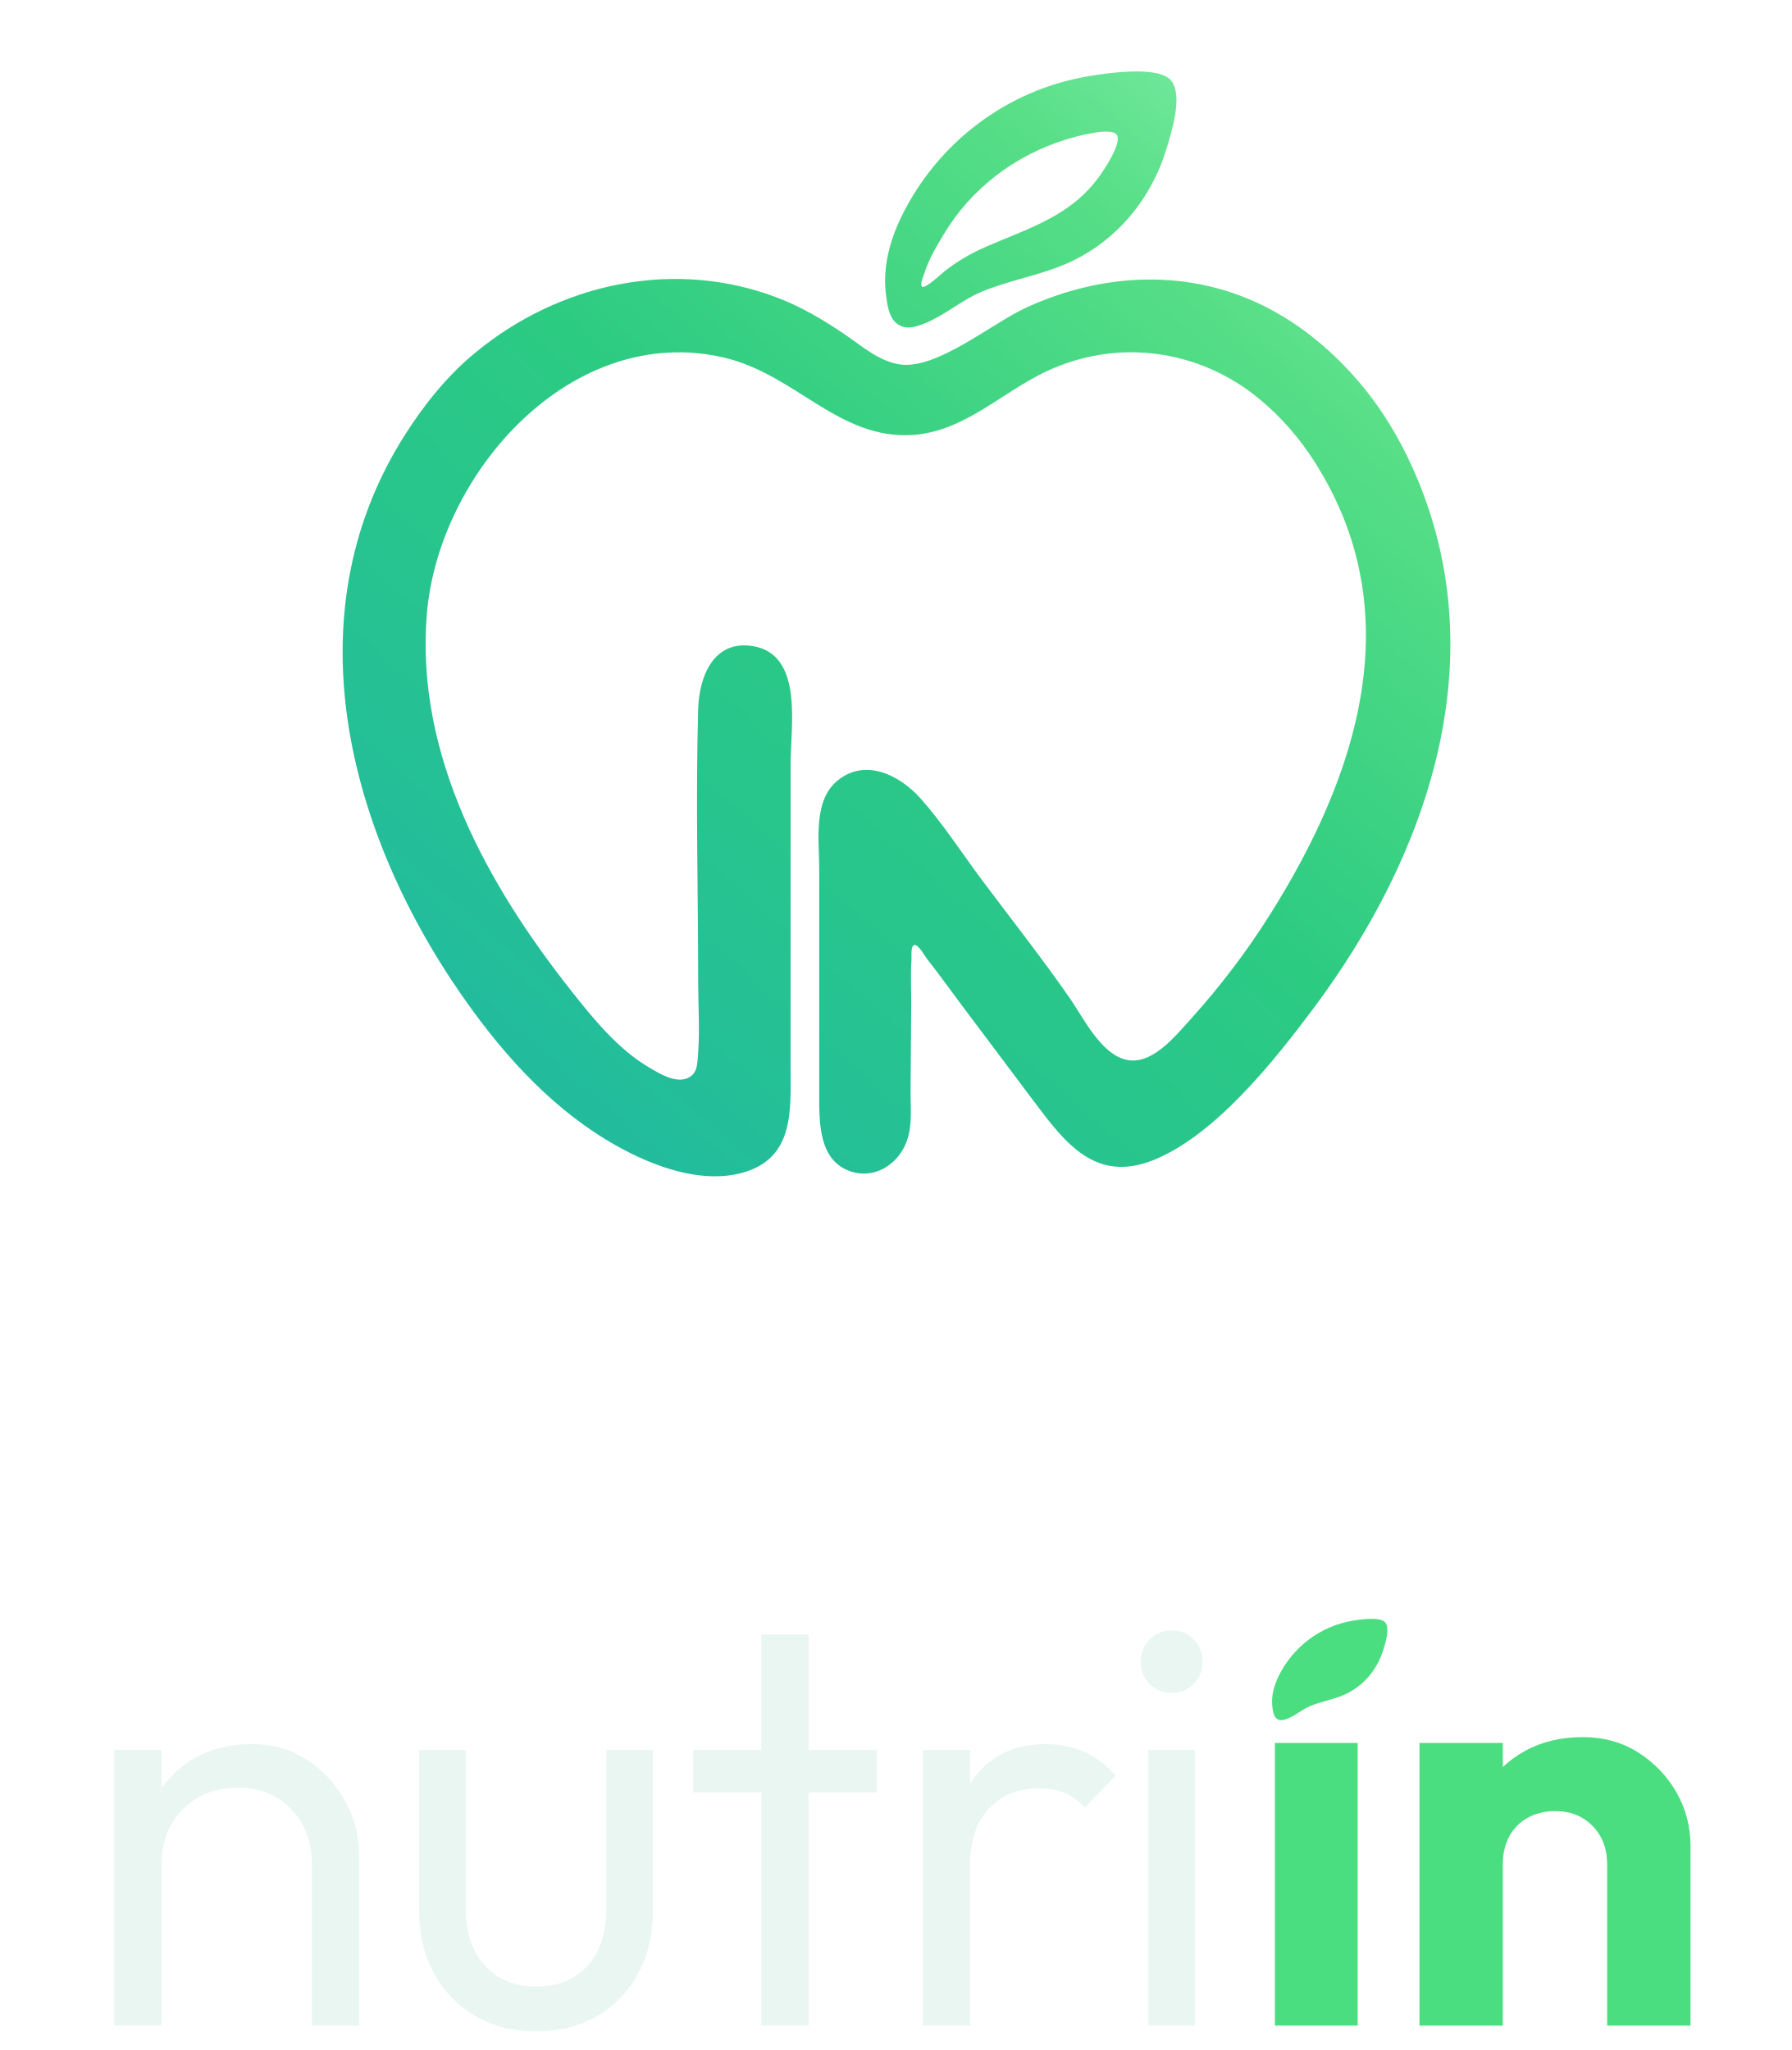
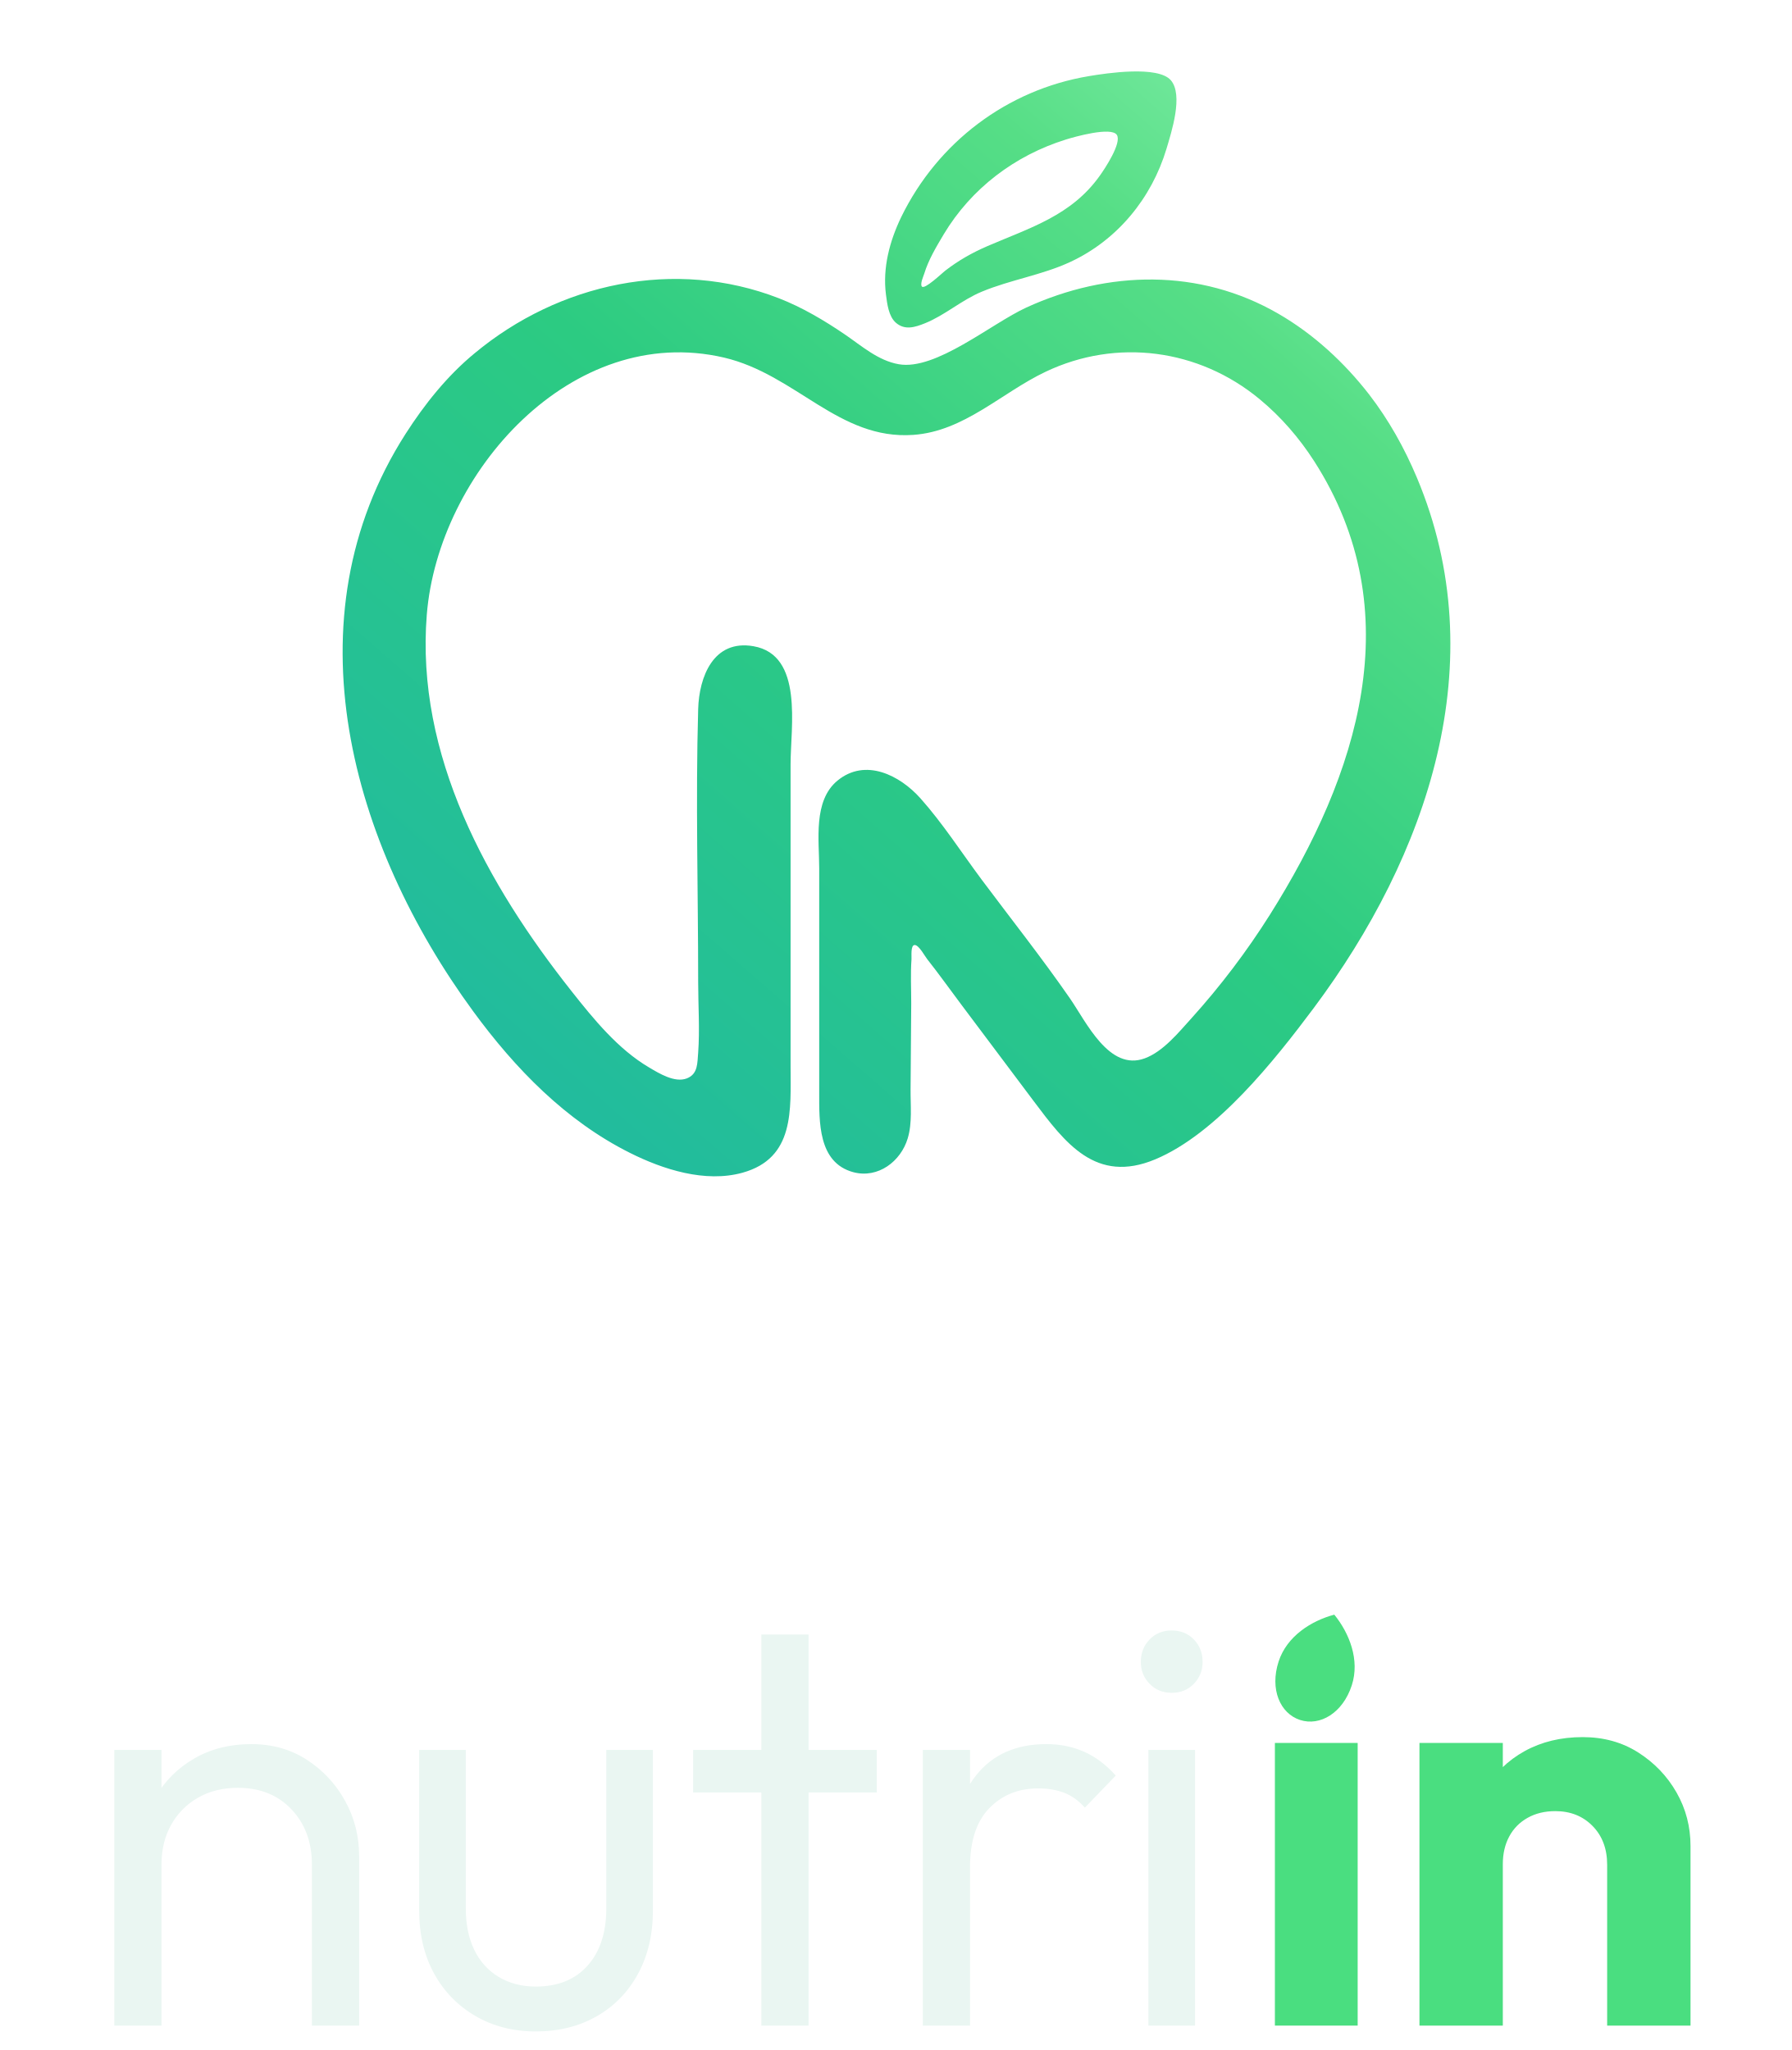
<svg xmlns="http://www.w3.org/2000/svg" viewBox="0 0 1200 1373" role="img" aria-label="Nutriin">
  <defs>
    <linearGradient id="fs" gradientUnits="userSpaceOnUse" x1="260" y1="1040" x2="1000" y2="190">
      <stop offset="0" stop-color="#1FB8A4" />
      <stop offset=".5" stop-color="#2CCB82" />
      <stop offset=".8" stop-color="#56DE86" />
      <stop offset="1" stop-color="#86EFAC" />
    </linearGradient>
  </defs>
  <g transform="translate(62.25,-114.96) scale(0.87156)">
    <g fill="url(#fs)" fill-rule="evenodd">
      <path d="M293.2,403.4 C272.2,420.7 254.8,442.5 240.2,465.3 C148.8,608.1 198.7,781.4 292.1,909.0 C324.4,953.1 363.2,993.1 412.5,1017.8 C438.0,1030.6 470.4,1041.0 499.0,1033.1 C539.4,1021.9 536.0,984.6 536.0,951.1 C536.0,873.8 536.0,796.4 536.0,719.1 C536.0,690.6 546.1,635.2 507.5,628.5 C476.7,623.1 465.7,652.1 465.0,676.8 C463.0,746.6 465.0,816.9 465.0,886.8 C465.0,904.6 466.3,923.0 465.0,940.8 C464.3,948.7 465.0,957.2 456.3,960.6 C447.0,964.2 434.9,956.7 427.3,952.2 C403.5,938.2 384.7,915.1 367.8,893.7 C302.9,811.7 247.8,712.3 256.5,604.2 C265.3,495.3 367.8,379.4 484.9,406.7 C540.2,419.7 573.1,470.1 630.2,466.1 C669.4,463.4 698.0,433.7 731.9,417.6 C786.5,391.6 849.6,400.0 896.2,438.5 C912.7,452.1 926.8,468.4 938.3,486.3 C1012.7,602.3 971.8,727.6 904.3,834.8 C886.6,862.9 866.3,889.7 844.0,914.4 C834.2,925.2 822.3,940.0 808.1,945.2 C780.8,955.3 763.2,917.3 750.7,899.2 C729.1,868.0 705.4,838.1 682.7,807.7 C667.3,787.0 652.9,764.6 635.8,745.4 C620.0,727.7 593.5,714.1 572.0,731.8 C553.2,747.3 558.0,777.7 558.0,799.2 C558.0,856.6 558.0,913.9 558.0,971.2 C558.0,993.6 556.9,1025.4 584.3,1032.7 C603.2,1037.7 620.7,1024.4 626.0,1006.7 C629.6,994.9 628.1,981.2 628.2,969.0 C628.4,947.0 628.5,925.0 628.7,903.0 C628.7,891.8 628.1,880.3 628.9,869.1 C629.1,867.1 628.0,858.1 631.4,858.1 C634.7,858.2 639.2,866.8 641.0,869.0 C650.1,880.5 658.6,892.5 667.4,904.2 C685.8,928.7 704.2,953.2 722.6,977.8 C747.0,1010.3 770.5,1041.9 816.2,1022.8 C863.3,1003.1 908.0,946.6 937.9,906.6 C1025.4,789.4 1076.9,640.8 1017.2,498.9 C1007.6,476.1 995.6,454.6 980.5,435.0 C961.4,410.4 937.8,388.6 910.8,373.0 C850.2,337.9 779.7,339.6 717.2,368.2 C690.0,380.7 647.6,416.8 619.1,411.8 C603.2,409.0 590.6,397.7 577.7,388.9 C562.0,378.2 544.8,368.0 527.0,361.1 C447.0,330.0 358.0,349.5 293.2,403.4Z M828.1,193.5 C818.1,182.2 778.9,188.1 765.2,190.4 C702.3,200.9 649.0,241.3 621.0,298.7 C612.1,317.2 606.6,337.8 609.3,358.4 C610.2,365.3 611.3,375.0 616.9,379.9 C623.8,385.9 631.6,383.4 639.3,380.3 C654.5,374.2 667.4,362.5 682.8,356.1 C704.8,346.9 729.2,343.3 750.9,333.2 C787.1,316.4 813.4,284.2 824.8,246.3 C828.6,233.5 838.0,204.8 828.1,193.5Z M786.7,235.6 C790.6,241.8 777.4,261.6 773.6,266.9 C751.9,297.5 720.1,306.9 687.3,321.0 C675.5,326.1 664.9,332.1 654.7,340.0 C652.4,341.8 639.0,354.6 636.9,352.1 C635.3,350.2 638.1,344.1 638.7,342.2 C642.0,331.4 648.0,321.5 653.7,311.9 C674.9,276.6 708.4,251.3 747.6,239.1 C754.0,237.1 782.5,229.0 786.7,235.6Z" />
    </g>
  </g>
  <g transform="translate(50,1356.664) scale(0.3903478)">
    <path d="M407 0L407 -276Q407 -334 372 -371Q337 -408 280 -408Q241 -408 211.5 -391Q182 -374 165.5 -344.5Q149 -315 149 -277L114 -296Q114 -350 138.5 -392Q163 -434 205.5 -458.5Q248 -483 303 -483Q357 -483 398.5 -456Q440 -429 464 -385.5Q488 -342 488 -291L488 0ZM68 0L68 -473L149 -473L149 0ZM791 10Q733 10 687.5 -16.5Q642 -43 616.5 -89.5Q591 -136 591 -198L591 -473L671 -473L671 -201Q671 -160 685.5 -130Q700 -100 727.5 -83.5Q755 -67 791 -67Q848 -67 880 -103Q912 -139 912 -201L912 -473L992 -473L992 -198Q992 -136 966.5 -89Q941 -42 895.5 -16Q850 10 791 10ZM1178 0L1178 -671L1259 -671L1259 0ZM1061 -400L1061 -473L1376 -473L1376 -400ZM1455 0L1455 -473L1536 -473L1536 0ZM1536 -272L1504 -286Q1504 -376 1546.5 -429.5Q1589 -483 1667 -483Q1702 -483 1731.5 -470Q1761 -457 1786 -429L1733 -374Q1717 -392 1697.5 -399.5Q1678 -407 1653 -407Q1602 -407 1569 -373Q1536 -339 1536 -272ZM1842 0L1842 -473L1922 -473L1922 0ZM1882 -571Q1859 -571 1844 -586.5Q1829 -602 1829 -624Q1829 -647 1844 -662.5Q1859 -678 1882 -678Q1905 -678 1920 -662.5Q1935 -647 1935 -624Q1935 -602 1920 -586.5Q1905 -571 1882 -571Z" fill="#EAF6F2" />
    <g fill="#4ADE80">
      <g transform="translate(2003,0)">
        <path d="M56 0L56 -485L198 -485L198 0Z" />
      </g>
      <g transform="translate(2251,0)">
        <path d="M378 0L378 -276Q378 -317 353 -342.5Q328 -368 289 -368Q262 -368 241.5 -356.5Q221 -345 210 -324.5Q199 -304 199 -277L143 -304Q143 -361 168 -404Q193 -447 236.5 -471Q280 -495 336 -495Q390 -495 431.5 -468.5Q473 -442 497 -400Q521 -358 521 -308L521 0ZM56 0L56 -485L199 -485L199 0Z" />
      </g>
-       <path transform="translate(1516.3,-863.0) scale(0.8837)" d="M828.1,193.5 C818.1,182.2 778.9,188.1 765.2,190.4 C702.3,200.9 649.0,241.3 621.0,298.7 C612.1,317.2 606.6,337.8 609.3,358.4 C610.2,365.3 611.3,375.0 616.9,379.9 C623.8,385.9 631.6,383.4 639.3,380.3 C654.5,374.2 667.4,362.5 682.8,356.1 C704.8,346.9 729.2,343.3 750.9,333.2 C787.1,316.4 813.4,284.2 824.8,246.3 C828.6,233.5 838.0,204.8 828.1,193.5Z" />
+       <path transform="translate(2130.0,-610.0) rotate(18)" d="M0,-100 C34,-78 66,-40 66,6 C66,56 36,90 0,90 C-36,90 -66,56 -66,6 C-66,-40 -34,-78 0,-100Z" />
    </g>
  </g>
</svg>
